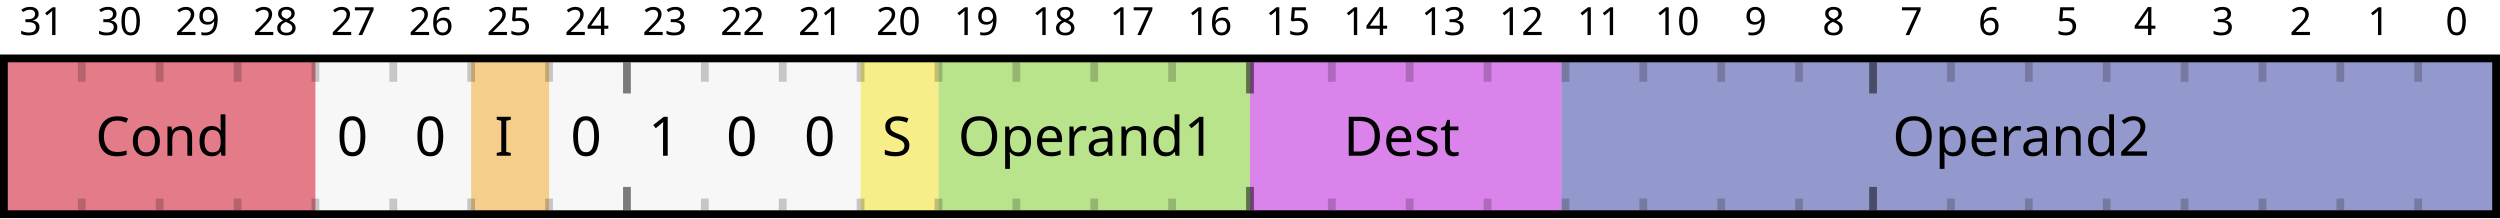
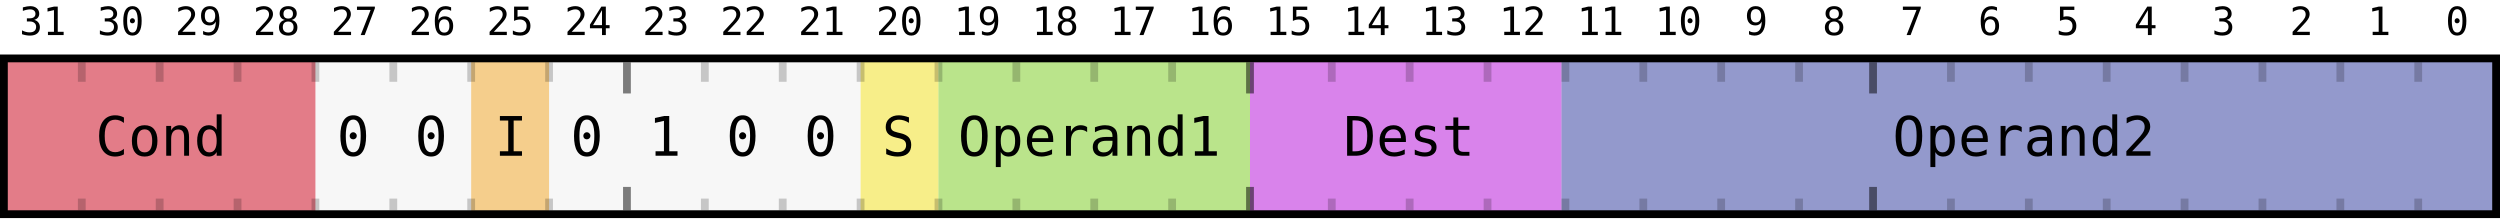
- <svg xmlns="http://www.w3.org/2000/svg" width="642px" height="56px" viewBox="0 0 642 56" version="1.1">
+ <svg xmlns="http://www.w3.org/2000/svg" width="642px" height="56px" viewBox="0 0 642 56" version="1.1" style="font-family: Menlo, DejaVu Sans Mono, Consolas, Courier">
  <description>Created with Sketch (http://www.bohemiancoding.com/sketch)</description>
  <defs />
  <g id="Page-1" stroke="none" stroke-width="1" fill="none" fill-rule="evenodd">
-     <g id="Bit-numbers" transform="translate(1, 0)" font-weight="normal" font-family="Menlo" fill="#000000" font-size="10">
+     <g id="Bit-numbers" transform="translate(1, 0)" font-weight="normal" fill="#000000" font-size="10">
      <text id="31">
        <tspan x="3.979" y="9">31</tspan>
      </text>
      <text id="30">
        <tspan x="23.979" y="9">30</tspan>
      </text>
      <text id="29">
        <tspan x="43.979" y="9">29</tspan>
      </text>
      <text id="28">
        <tspan x="63.979" y="9">28</tspan>
      </text>
      <text id="27">
        <tspan x="83.979" y="9">27</tspan>
      </text>
      <text id="26">
        <tspan x="103.979" y="9">26</tspan>
      </text>
      <text id="25">
        <tspan x="123.979" y="9">25</tspan>
      </text>
      <text id="24">
        <tspan x="143.979" y="9">24</tspan>
      </text>
      <text id="23">
        <tspan x="163.979" y="9">23</tspan>
      </text>
      <text id="22">
        <tspan x="183.979" y="9">22</tspan>
      </text>
      <text id="21">
        <tspan x="203.979" y="9">21</tspan>
      </text>
      <text id="20">
        <tspan x="223.979" y="9">20</tspan>
      </text>
      <text id="19">
        <tspan x="243.979" y="9">19</tspan>
      </text>
      <text id="18">
        <tspan x="263.979" y="9">18</tspan>
      </text>
      <text id="17">
        <tspan x="283.979" y="9">17</tspan>
      </text>
      <text id="16">
        <tspan x="303.979" y="9">16</tspan>
      </text>
      <text id="15">
        <tspan x="323.979" y="9">15</tspan>
      </text>
      <text id="14">
        <tspan x="343.979" y="9">14</tspan>
      </text>
      <text id="13">
        <tspan x="363.979" y="9">13</tspan>
      </text>
      <text id="12">
        <tspan x="383.979" y="9">12</tspan>
      </text>
      <text id="11">
        <tspan x="403.979" y="9">11</tspan>
      </text>
      <text id="10">
        <tspan x="423.979" y="9">10</tspan>
      </text>
      <text id="9">
        <tspan x="446.99" y="9">9</tspan>
      </text>
      <text id="8">
        <tspan x="466.99" y="9">8</tspan>
      </text>
      <text id="7">
        <tspan x="486.99" y="9">7</tspan>
      </text>
      <text id="6">
        <tspan x="506.99" y="9">6</tspan>
      </text>
      <text id="5">
        <tspan x="526.99" y="9">5</tspan>
      </text>
      <text id="4">
        <tspan x="546.99" y="9">4</tspan>
      </text>
      <text id="3">
        <tspan x="566.99" y="9">3</tspan>
      </text>
      <text id="2">
        <tspan x="586.99" y="9">2</tspan>
      </text>
      <text id="1">
        <tspan x="606.99" y="9">1</tspan>
      </text>
      <text id="0">
        <tspan x="626.99" y="9">0</tspan>
      </text>
    </g>
    <rect id="Background" fill="#F7F7F7" x="1" y="15" width="640" height="40" />
    <rect id="Cond" fill-opacity="0.5" fill="#D0021B" x="1" y="15" width="80" height="40" />
    <rect id="Immediate" fill-opacity="0.5" fill="#F5A623" x="121" y="15" width="20" height="40" />
    <rect id="Set-Flags" fill-opacity="0.5" fill="#F8E71C" x="221" y="15" width="20" height="40" />
    <rect id="Operand-1" fill-opacity="0.5" fill="#7ED321" x="241" y="15" width="80" height="40" />
    <rect id="Destination" fill-opacity="0.5" fill="#BD10E0" x="321" y="15" width="80" height="40" />
    <rect id="Operand-2" fill-opacity="0.5" fill="#313CA3" x="401" y="15" width="240" height="40" />
    <g id="Bit-bounds-(b3)" transform="translate(20, 16)" stroke="#000000" stroke-opacity="0.2" stroke-width="2" stroke-dasharray="5,30,5,30">
      <path d="M1,0 L1,38" id="Bit-31" />
      <path d="M21,0 L21,38" id="Bit-30" />
      <path d="M41,0 L41,38" id="Bit-29" />
      <path d="M61,0 L61,38" id="Bit-28" />
      <path d="M81,0 L81,38" id="Bit-27" />
      <path d="M101,0 L101,38" id="Bit-26" />
      <path d="M121,0 L121,38" id="Bit-25" />
    </g>
    <g id="Bit-bounds-(b2)" transform="translate(180, 16)" stroke="#000000" stroke-opacity="0.2" stroke-width="2" stroke-dasharray="5,30,5,30">
      <path d="M1,0 L1,38" id="Bit-23" />
      <path d="M21,0 L21,38" id="Bit-22" />
      <path d="M41,0 L41,38" id="Bit-21" />
      <path d="M61,0 L61,38" id="Bit-20" />
      <path d="M81,0 L81,38" id="Bit-19" />
      <path d="M101,0 L101,38" id="Bit-18" />
      <path d="M121,0 L121,38" id="Bit-17" />
    </g>
    <g id="Bit-bounds-(b1)" transform="translate(341, 16)" stroke="#000000" stroke-opacity="0.2" stroke-width="2" stroke-dasharray="5,30,5,30">
      <path d="M1,0 L1,38" id="Bit-15" />
      <path d="M21,0 L21,38" id="Bit-14" />
      <path d="M41,0 L41,38" id="Bit-13" />
      <path d="M61,0 L61,38" id="Bit-12" />
      <path d="M81,0 L81,38" id="Bit-11" />
      <path d="M101,0 L101,38" id="Bit--10" />
      <path d="M121,0 L121,38" id="Bit-9" />
    </g>
    <g id="Bit-bounds-(b0)" transform="translate(500, 16)" stroke="#000000" stroke-opacity="0.2" stroke-width="2" stroke-dasharray="5,30,5,30">
      <path d="M1,0 L1,38" id="Bit-7" />
      <path d="M21,0 L21,38" id="Bit-6" />
      <path d="M41,0 L41,38" id="Bit-5" />
      <path d="M61,0 L61,38" id="Bit-4" />
      <path d="M81,0 L81,38" id="Bit-3" />
      <path d="M101,0 L101,38" id="Bit-2" />
      <path d="M121,0 L121,38" id="Bit-1" />
    </g>
    <g id="Byte-bounds" transform="translate(160, 16)" stroke="#000000" stroke-opacity="0.5" stroke-width="2" stroke-dasharray="8,24,8,24">
      <path d="M1,0 L1,38" id="Bit-24" />
      <path d="M161,0 L161,38" id="Bit-16" />
      <path d="M321,0 L321,38" id="Bit-8" />
    </g>
-     <g id="Field-descriptions" transform="translate(25, 27)" font-weight="normal" font-family="Menlo" fill="#000000" font-size="14">
+     <g id="Field-descriptions" transform="translate(25, 27)" font-weight="normal" fill="#000000" font-size="14">
      <text id="Cond">
        <tspan x="-0.5" y="13">Cond</tspan>
      </text>
      <text id="I-copy">
        <tspan x="102" y="13">I</tspan>
      </text>
      <text id="0">
        <tspan x="81.5" y="13">0</tspan>
      </text>
      <text id="0">
        <tspan x="61.5" y="13">0</tspan>
      </text>
      <text id="0">
        <tspan x="121.5" y="13">0</tspan>
      </text>
      <text id="1">
        <tspan x="141.5" y="13">1</tspan>
      </text>
      <text id="0">
        <tspan x="161.5" y="13">0</tspan>
      </text>
      <text id="0">
        <tspan x="181.5" y="13">0</tspan>
      </text>
      <text id="S">
        <tspan x="201.5" y="13">S</tspan>
      </text>
      <text id="Operand1">
        <tspan x="221" y="13">Operand1</tspan>
      </text>
      <text id="Dest">
        <tspan x="320" y="13">Dest</tspan>
      </text>
      <text id="Operand2">
        <tspan x="461" y="13">Operand2</tspan>
      </text>
    </g>
    <rect id="Outline" stroke="#000000" stroke-width="2" x="1" y="15" width="640" height="40" />
  </g>
</svg>
